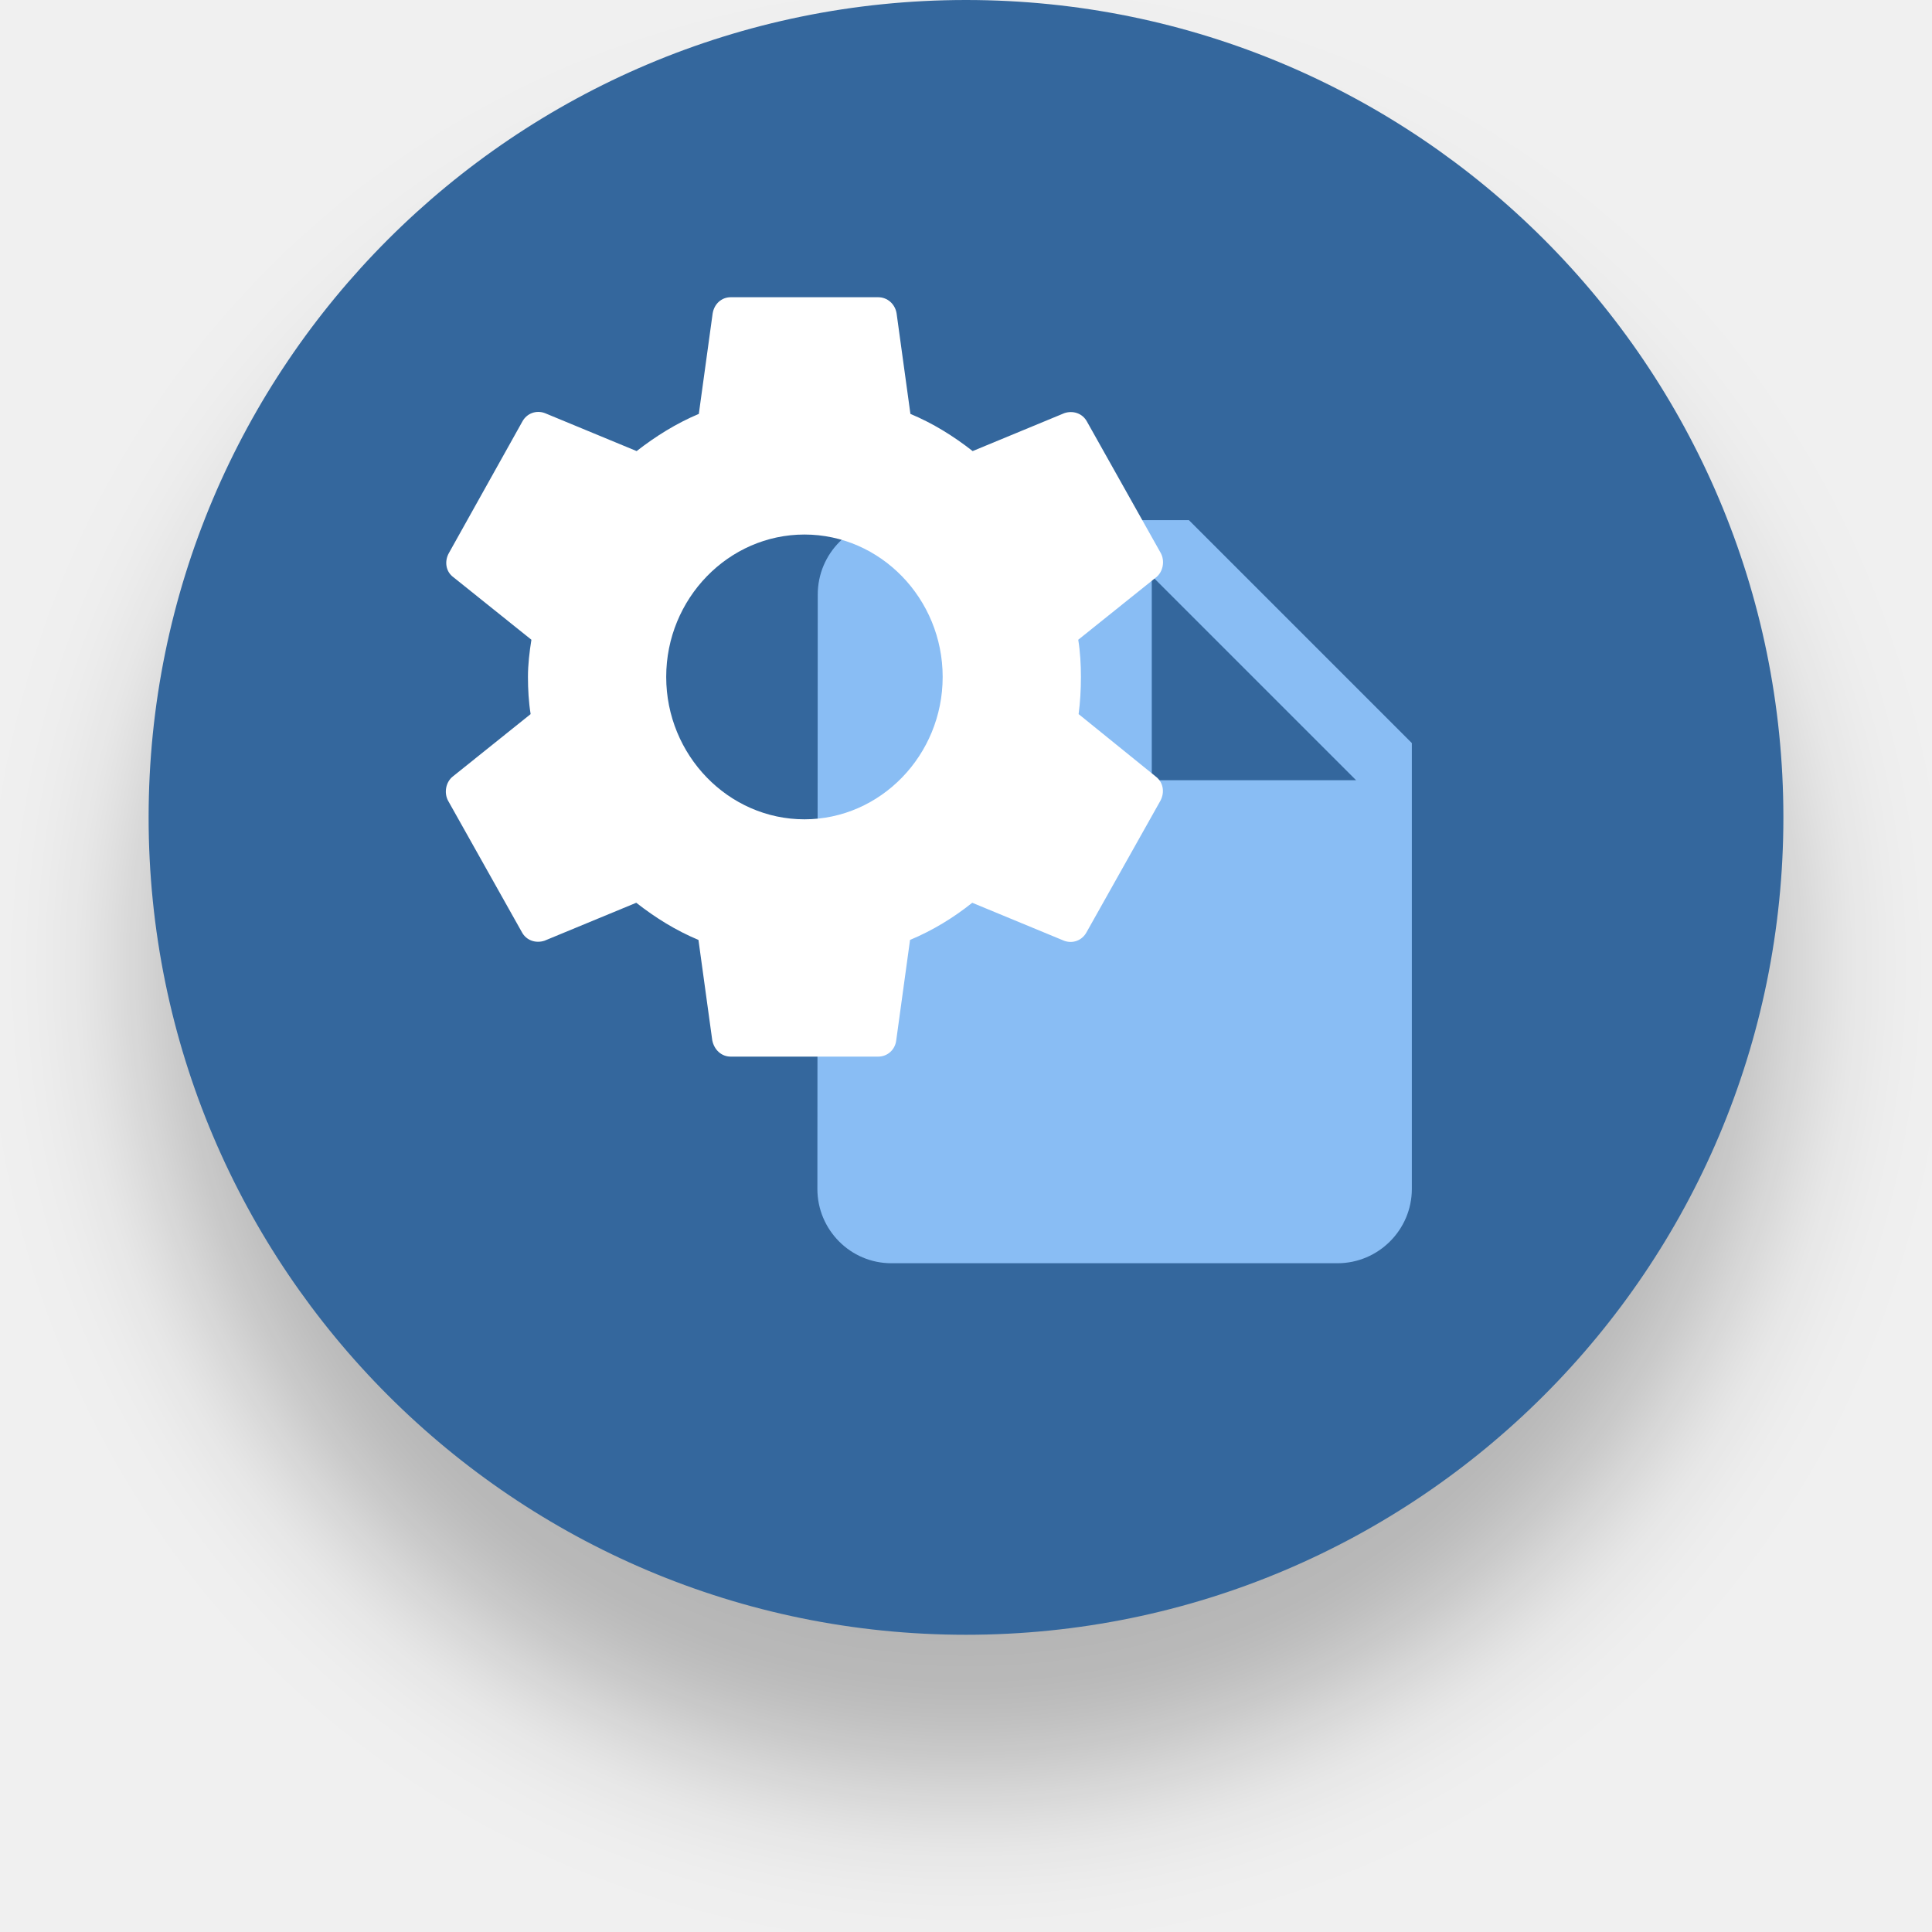
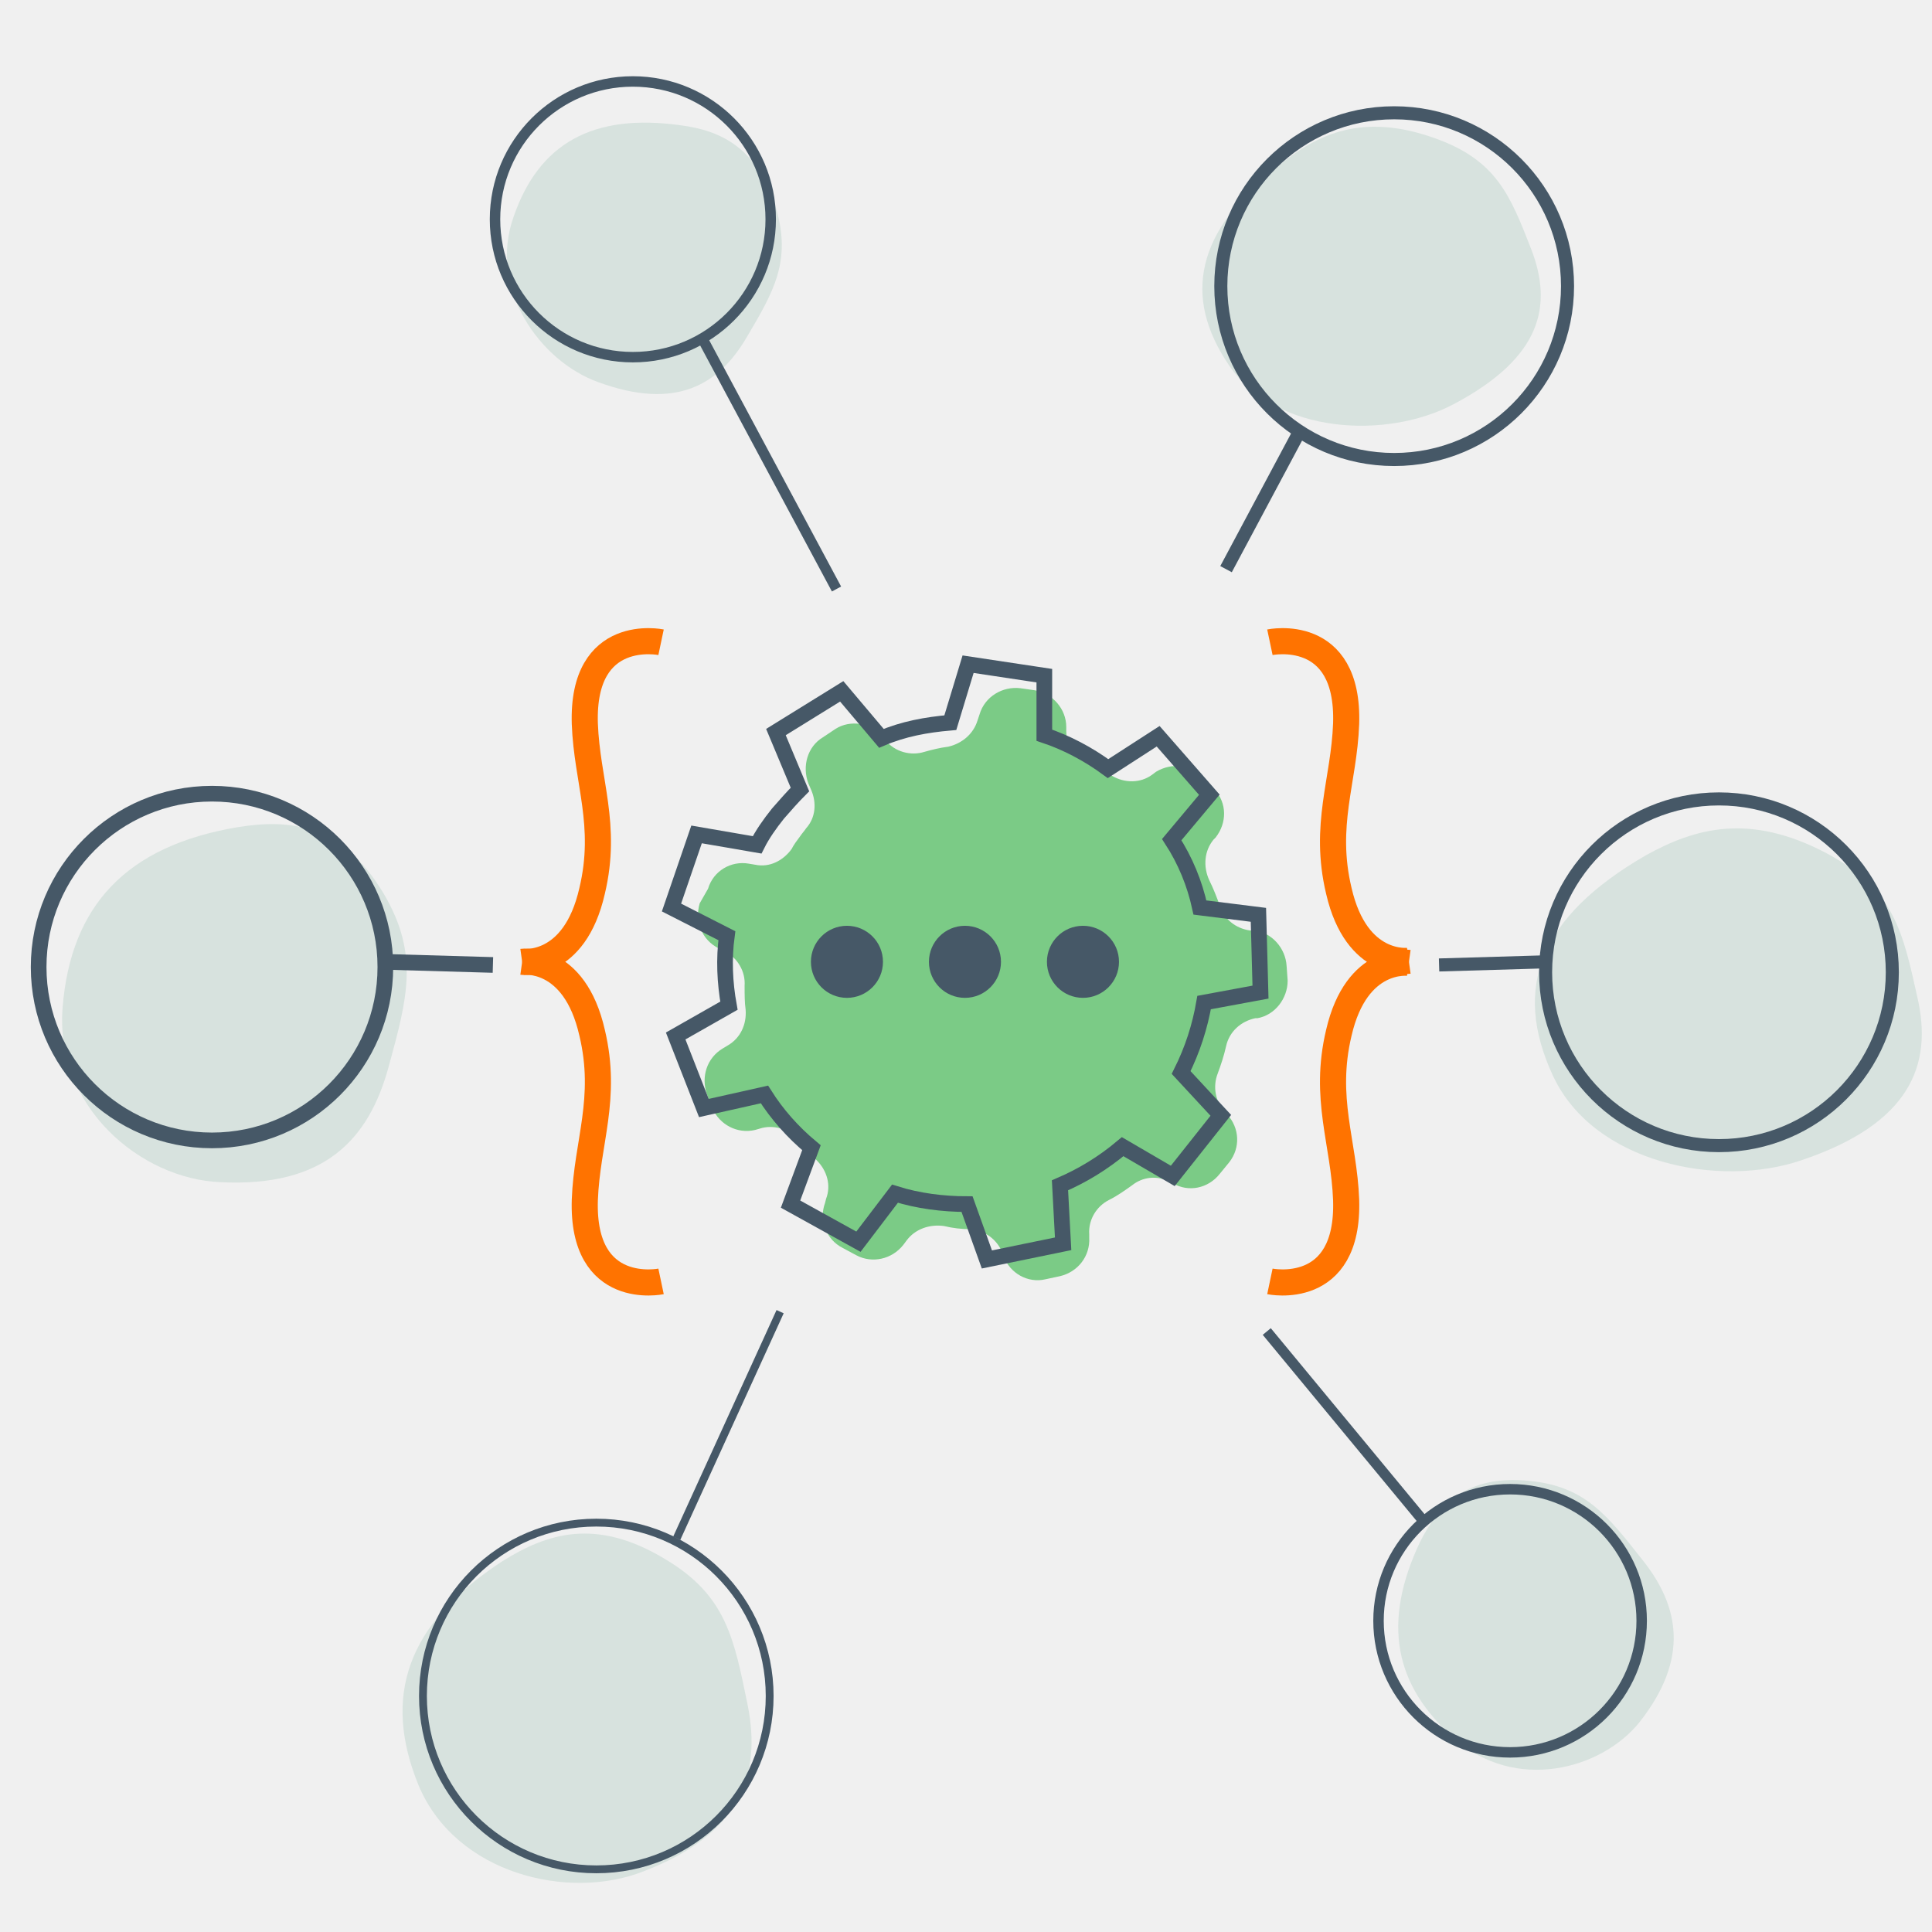
- <svg xmlns="http://www.w3.org/2000/svg" width="52" height="52" viewBox="0 0 52 52" fill="none">
-   <g filter="url(#filter0_d)">
-     <circle cx="26" cy="22" r="22" fill="#34679D" />
+ <svg xmlns="http://www.w3.org/2000/svg" version="1.1" id="Layer_1" x="0px" y="0px" viewBox="0 0 185 185" style="enable-background:new 0 0 185 185;" xml:space="preserve">
+   <style type="text/css">
+ 	.st0{opacity:0.64;fill:#39B54A;}
+ 	.st1{fill:#D7E2DE;}
+ 	.st2{fill:none;}
+ 	.st3{fill:none;stroke:#465867;stroke-width:1.5;stroke-miterlimit:10;}
+ 	.st4{fill:none;stroke:#FF7300;stroke-width:2.5;stroke-miterlimit:10;}
+ 	.st5{fill:#465867;stroke:#465867;stroke-width:0.5;stroke-miterlimit:10;}
+ 	.st6{fill:none;stroke:#465867;stroke-width:1.25;stroke-miterlimit:10;}
+ 	.st7{fill:none;stroke:#465867;stroke-miterlimit:10;}
+ 	.st8{fill:none;stroke:#465867;stroke-width:0.75;stroke-miterlimit:10;}
+ </style>
+   <g>
+     <path class="st0" d="M112.1,113.2l0.2,0.1c1.5,0.9,3.4,0.5,4.5-0.9l0.9-1.1c1.1-1.4,1-3.3-0.2-4.6l-0.2-0.2c-0.9-1-1.2-2.4-0.7-3.7   c0.3-0.8,0.6-1.7,0.8-2.6c0.3-1.4,1.4-2.4,2.8-2.7l0.2,0c1.7-0.3,2.9-1.9,2.9-3.6l-0.1-1.4c-0.1-1.7-1.4-3.2-3.1-3.4l-0.4,0   c-1.4-0.2-2.5-1.1-2.9-2.4c-0.3-0.8-0.6-1.6-1-2.4c-0.6-1.3-0.5-2.8,0.4-3.9l0.2-0.2c1.1-1.4,1.1-3.3-0.1-4.6l-1-1.1   c-1.2-1.3-3.1-1.5-4.6-0.6l-0.4,0.3c-1.1,0.8-2.6,0.8-3.8,0.1c-0.7-0.4-1.5-0.8-2.2-1.1c-1.3-0.6-2.2-1.8-2.2-3.2l0-0.4   c0-1.7-1.3-3.2-3-3.5l-1.4-0.2c-1.7-0.2-3.4,0.8-3.9,2.5l-0.2,0.6c-0.4,1.3-1.5,2.2-2.8,2.5c-0.8,0.1-1.6,0.3-2.3,0.5   c-1.3,0.4-2.8,0-3.7-1.1l-0.3-0.4c-1.1-1.3-3.1-1.6-4.5-0.7l-1.2,0.8c-1.5,0.9-2,2.8-1.4,4.4l0.3,0.7c0.5,1.2,0.4,2.6-0.5,3.6   c-0.2,0.3-0.4,0.5-0.6,0.8c-0.3,0.4-0.6,0.8-0.8,1.2c-0.8,1.1-2.1,1.8-3.5,1.5l-0.6-0.1c-1.7-0.3-3.4,0.7-3.9,2.4L67,86.5   c-0.5,1.7,0.2,3.5,1.8,4.3l0.6,0.3c1.2,0.6,2,1.9,1.9,3.3c0,0.8,0,1.6,0.1,2.3c0.1,1.4-0.5,2.7-1.7,3.4l-0.5,0.3   c-1.5,0.9-2.1,2.7-1.5,4.4l0.5,1.3c0.7,1.6,2.4,2.5,4.1,2.1L73,108c1.3-0.3,2.7,0.2,3.6,1.3c0.5,0.6,1,1.2,1.6,1.8   c1,1,1.4,2.4,0.9,3.7l-0.1,0.4c-0.6,1.6,0.1,3.5,1.7,4.3l1.3,0.7c1.5,0.8,3.4,0.4,4.5-1l0.3-0.4c0.8-1.1,2.2-1.6,3.6-1.4   c0.8,0.2,1.7,0.3,2.5,0.3c1.4,0.1,2.6,1,3.1,2.3l0.1,0.3c0.6,1.6,2.3,2.6,4,2.2l1.4-0.3c1.7-0.4,2.9-1.9,2.8-3.7l0-0.3   c-0.1-1.4,0.7-2.7,1.9-3.3c0.8-0.4,1.5-0.9,2.2-1.4C109.4,112.7,110.8,112.5,112.1,113.2z" />
+     <path class="st1" d="M146.4,141.8c5.4,0.5,7.5,3.3,10.9,7.6c3.5,4.4,4.5,9.4-0.3,15.5c-3.7,4.6-11.9,6.7-17.7,1.6   c-5.8-5.1-7-11.1-3.3-18.9C137.8,144.1,140.4,141.2,146.4,141.8z" />
+     <path class="st1" d="M63.7,149.3c5.9,3.5,6.6,7.7,7.9,14c1.3,6.6-0.6,12.3-10,15.9c-7.1,2.8-17.9,0.3-21.5-8.2   c-3.5-8.5-1.2-15.5,8-21.5C52.4,146.8,57.1,145.3,63.7,149.3z" />
+     <path class="st1" d="M36.7,85.5c3.5,5.9,2.3,10.1,0.5,16.7c-1.9,6.9-6.1,11.5-16.1,11C13.5,112.9,5.2,106,6,96.4S12,81,22.8,79.2   C27.8,78.4,32.7,78.9,36.7,85.5z" />
+     <path class="st1" d="M74.3,19.9c1.5,5.1-0.2,8-2.8,12.4c-2.7,4.6-6.8,7-14.2,4.3c-5.6-2-10.6-9-8.1-15.9c2.4-6.9,7.5-9.9,16-8.7   C69,12.5,72.5,14.1,74.3,19.9z" />
+     <path class="st1" d="M137.3,13.2c6,2.1,7.3,5.5,9.3,10.6c2.1,5.4,1.1,10.4-7.4,14.9c-6.4,3.4-17,2.9-21.5-3.7   c-4.5-6.6-3.2-12.9,4.8-19.2C126.2,12.8,130.5,10.8,137.3,13.2z" />
+     <rect class="st2" width="185" height="185" />
+     <path class="st1" d="M174.9,81.7c6.5,3.5,7.3,7.5,8.7,13.8c1.5,6.5-0.7,12.1-11.1,15.6c-7.9,2.7-19.9,0.3-23.8-8.1   c-3.9-8.4-1.3-15.2,8.9-21.1C162.3,79.3,167.5,77.8,174.9,81.7z" />
+     <path class="st3" d="M107.5,109.8l4.8,2.8l4.6-5.8l-3.8-4.1c1.1-2.2,1.8-4.4,2.2-6.7l5.4-1l-0.2-7.4l-5.6-0.7   c-0.5-2.3-1.4-4.5-2.7-6.5l3.6-4.3l-4.9-5.6l-4.8,3.1c-1.9-1.4-4-2.5-6.1-3.2l0-5.7l-7.3-1.1l-1.7,5.6c-2.3,0.2-4.5,0.6-6.6,1.5   l-3.8-4.5l-6.3,3.9l2.3,5.5c-0.7,0.7-1.4,1.5-2.1,2.3c-0.8,1-1.5,2-2,3l-5.8-1l-2.4,7l5.3,2.7c-0.3,2.2-0.2,4.5,0.2,6.7l-5.1,2.9   l2.7,6.9l5.8-1.3c1.2,1.9,2.7,3.6,4.5,5.1l-2,5.4l6.5,3.6l3.5-4.6c2.2,0.7,4.6,1,6.9,1l1.9,5.3l7.3-1.5l-0.3-5.6   C103.6,112.6,105.6,111.4,107.5,109.8z" />
+     <g>
+       <g>
+         <path class="st4" d="M63.3,61.5c0,0-7.6-1.6-7.3,7.8c0.2,5.5,2.2,9.7,0.7,16C55,92.8,50,92.1,50,92.1" />
+         <path class="st4" d="M63.3,122.7c0,0-7.6,1.6-7.3-7.8c0.2-5.5,2.2-9.7,0.7-16C55,91.4,50,92.1,50,92.1" />
+       </g>
+       <g>
+         <path class="st4" d="M121.6,61.5c0,0,7.6-1.6,7.3,7.8c-0.2,5.5-2.2,9.7-0.7,16c1.7,7.4,6.7,6.7,6.7,6.7" />
+         <path class="st4" d="M121.6,122.7c0,0,7.6,1.6,7.3-7.8c-0.2-5.5-2.2-9.7-0.7-16c1.7-7.4,6.7-6.7,6.7-6.7" />
+       </g>
+       <g>
+         <circle class="st5" cx="81.1" cy="92.1" r="3.2" />
+         <circle class="st5" cx="92.4" cy="92.1" r="3.2" />
+         <circle class="st5" cx="103.7" cy="92.1" r="3.2" />
+       </g>
+     </g>
+     <circle class="st3" cx="20.3" cy="92.6" r="16.6" />
+     <circle class="st6" cx="164.6" cy="93.1" r="16.6" />
+     <line class="st3" x1="36.8" y1="92.1" x2="47.2" y2="92.4" />
+     <line class="st6" x1="137.8" y1="92.4" x2="148" y2="92.1" />
+     <circle class="st6" cx="133.5" cy="27.4" r="16.6" />
+     <circle class="st7" cx="60.6" cy="21" r="13.2" />
+     <circle class="st8" cx="57.1" cy="162.4" r="16.6" />
+     <circle class="st7" cx="144.6" cy="155.2" r="12.6" />
+     <line class="st7" x1="67.3" y1="32.5" x2="80.1" y2="56.4" />
+     <line class="st6" x1="124.5" y1="41.2" x2="117.4" y2="54.5" />
+     <line class="st8" x1="64.8" y1="147.3" x2="74.7" y2="125.6" />
+     <line class="st7" x1="136.1" y1="145.4" x2="121.3" y2="127.5" />
  </g>
-   <path d="M24 14C22.9 14 22.01 14.9 22.01 16L22 32C22 33.1 22.89 34 23.99 34H36C37.1 34 38 33.1 38 32V20L32 14H24ZM31 21V15.5L36.5 21H31Z" fill="#89BDF4" />
-   <path d="M29.031 19.22C29.073 18.901 29.093 18.571 29.093 18.219C29.093 17.879 29.073 17.538 29.021 17.219L31.119 15.537C31.305 15.388 31.357 15.1 31.243 14.887L29.259 11.353C29.135 11.119 28.876 11.044 28.649 11.119L26.179 12.141C25.662 11.736 25.114 11.396 24.504 11.14L24.132 8.436C24.091 8.181 23.884 8 23.636 8H19.667C19.419 8 19.223 8.181 19.181 8.436L18.809 11.14C18.199 11.396 17.641 11.747 17.135 12.141L14.665 11.119C14.437 11.034 14.179 11.119 14.055 11.353L12.081 14.887C11.957 15.111 11.998 15.388 12.205 15.537L14.303 17.219C14.251 17.538 14.21 17.889 14.21 18.219C14.21 18.549 14.23 18.901 14.282 19.22L12.184 20.902C11.998 21.051 11.946 21.338 12.06 21.551L14.044 25.085C14.168 25.32 14.427 25.394 14.654 25.32L17.125 24.298C17.641 24.702 18.189 25.043 18.799 25.298L19.171 28.002C19.223 28.258 19.419 28.439 19.667 28.439H23.636C23.884 28.439 24.091 28.258 24.122 28.002L24.494 25.298C25.104 25.043 25.662 24.702 26.168 24.298L28.639 25.32C28.866 25.405 29.124 25.32 29.248 25.085L31.233 21.551C31.357 21.317 31.305 21.051 31.109 20.902L29.031 19.22ZM21.652 22.052C19.605 22.052 17.931 20.327 17.931 18.219C17.931 16.112 19.605 14.387 21.652 14.387C23.698 14.387 25.372 16.112 25.372 18.219C25.372 20.327 23.698 22.052 21.652 22.052Z" fill="white" />
-   <defs>
-     <filter id="filter0_d" x="0" y="0" width="52" height="52" filterUnits="userSpaceOnUse" color-interpolation-filters="sRGB">
-       <feFlood flood-opacity="0" result="BackgroundImageFix" />
-       <feColorMatrix in="SourceAlpha" type="matrix" values="0 0 0 0 0 0 0 0 0 0 0 0 0 0 0 0 0 0 127 0" />
-       <feOffset dy="4" />
-       <feGaussianBlur stdDeviation="2" />
-       <feColorMatrix type="matrix" values="0 0 0 0 0 0 0 0 0 0 0 0 0 0 0 0 0 0 0.25 0" />
-       <feBlend mode="normal" in2="BackgroundImageFix" result="effect1_dropShadow" />
-       <feBlend mode="normal" in="SourceGraphic" in2="effect1_dropShadow" result="shape" />
-     </filter>
-   </defs>
</svg>
